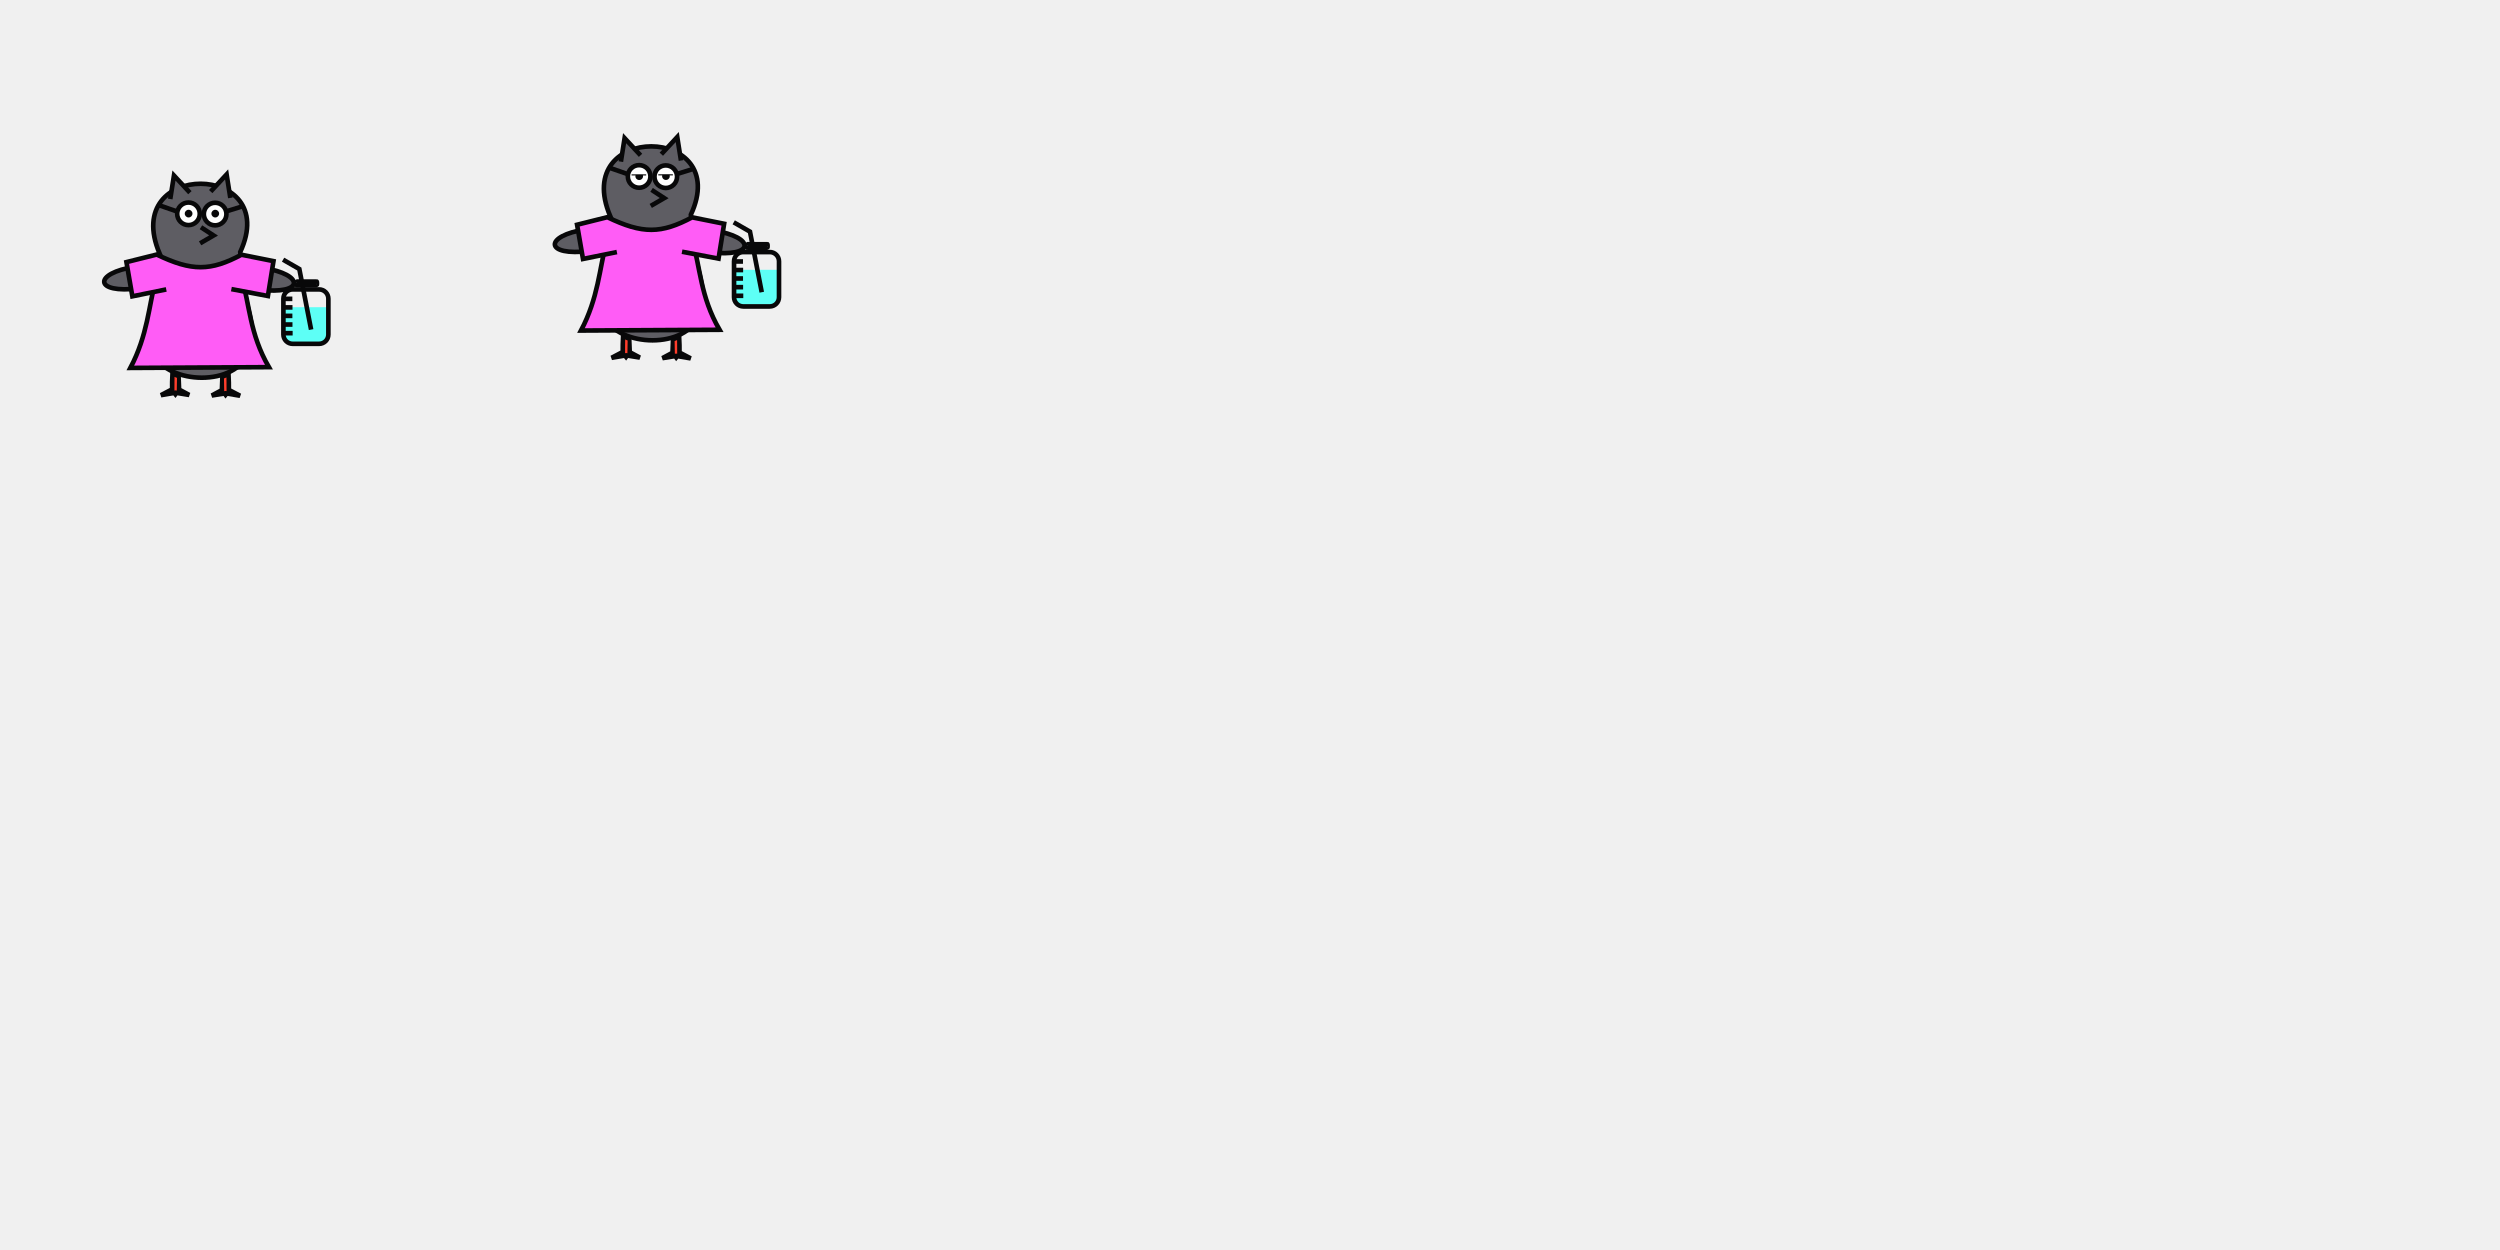
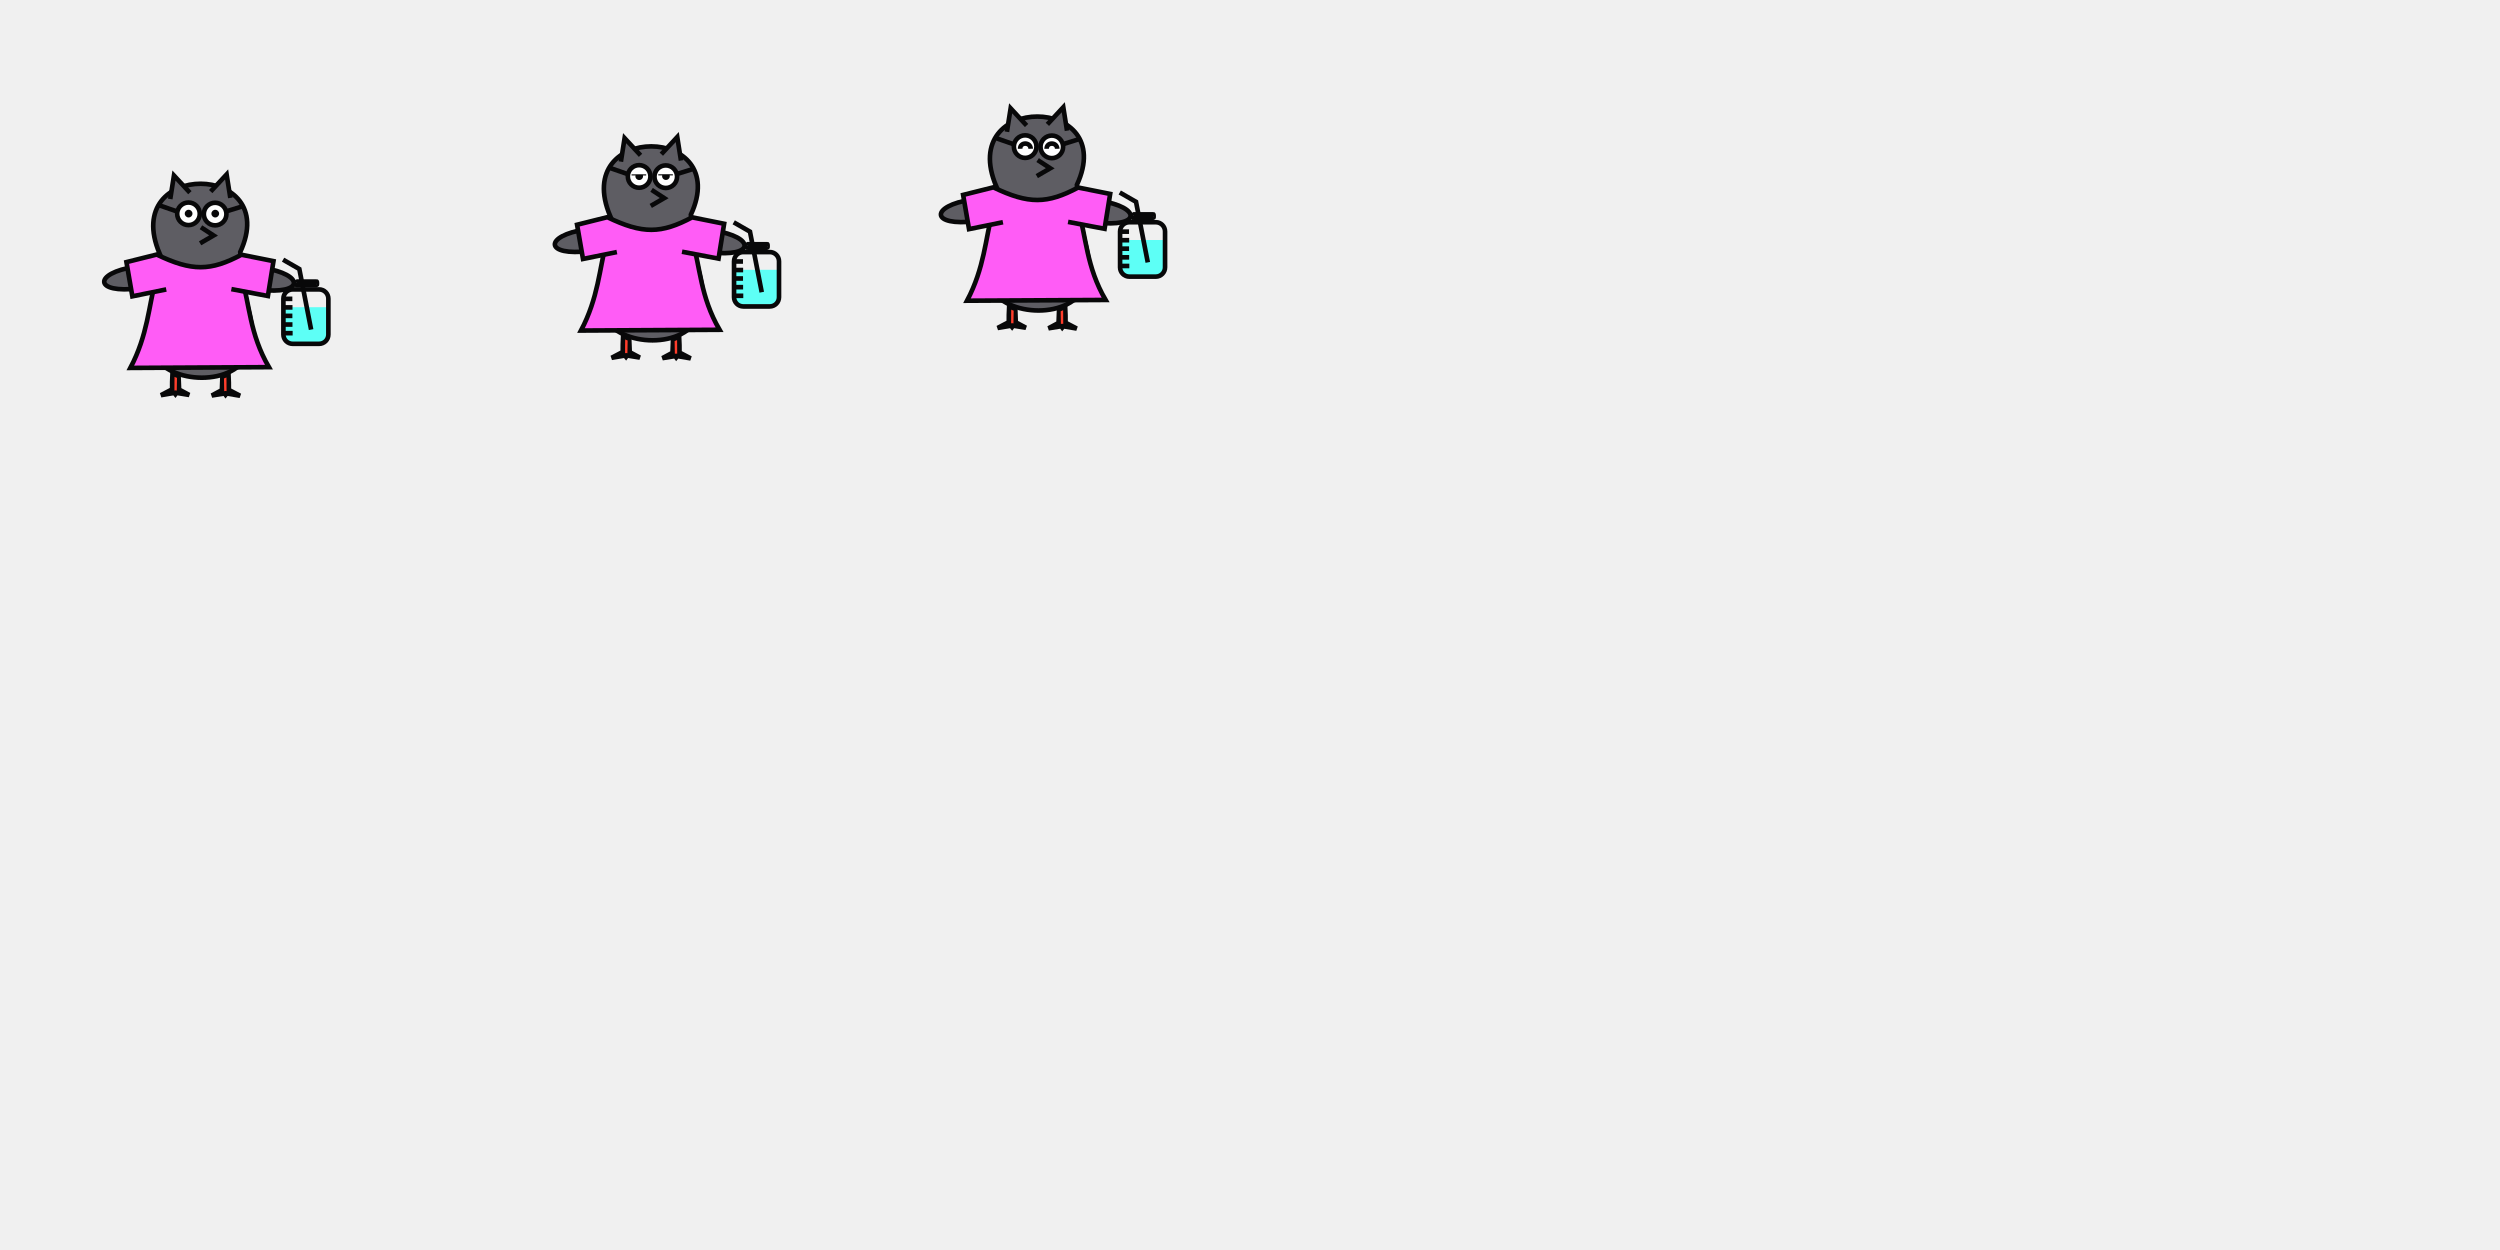
<svg xmlns="http://www.w3.org/2000/svg" xmlns:xlink="http://www.w3.org/1999/xlink" width="6480" height="3240" viewBox="0 0 540 270" version="1.1" id="svg1">
  <defs id="defs1">
    <linearGradient id="swatch44">
      <stop style="stop-color:#ff80f1;stop-opacity:1;" offset="0" id="stop44" />
    </linearGradient>
    <linearGradient id="swatch43">
      <stop style="stop-color:#ff80f1;stop-opacity:1;" offset="0" id="stop43" />
    </linearGradient>
    <pattern xlink:href="#pattern12" preserveAspectRatio="xMidYMid" id="pattern15" patternTransform="translate(-4.2089842e-6,-2.1347655e-5)" />
    <pattern xlink:href="#pattern11" preserveAspectRatio="xMidYMid" id="pattern13" patternTransform="translate(-4.2089842e-6,-1.1347656e-5)" />
    <pattern patternUnits="userSpaceOnUse" width="145.163" height="23.961" patternTransform="translate(194.6471,528.9346)" preserveAspectRatio="xMidYMid" id="pattern11">
      <rect style="fill:#ffffff;stroke:#6002ee;stroke-width:12;stroke-dasharray:none" id="rect11-6" width="133.163" height="11.961" x="6" y="6" rx="18" />
    </pattern>
    <pattern patternUnits="userSpaceOnUse" width="145.163" height="23.961" patternTransform="translate(194.6471,528.9346)" preserveAspectRatio="xMidYMid" id="pattern12">
      <rect style="fill:url(#pattern13);stroke:none" width="145.163" height="23.961" x="0" y="0" id="rect12" />
    </pattern>
    <pattern patternUnits="userSpaceOnUse" width="145.163" height="23.961" patternTransform="translate(194.6471,528.9346)" preserveAspectRatio="xMidYMid" id="pattern14">
      <rect style="fill:url(#pattern15);stroke:none" width="145.163" height="23.961" x="0" y="0" id="rect13" />
    </pattern>
  </defs>
  <g id="layer1">
-     <g id="g1">
-       <path style="fill:#5e5d63;fill-opacity:1;fill-rule:nonzero;stroke:#080809;stroke-width:1;stroke-dasharray:none;stroke-opacity:1" d="m 29.225,57.6 c -9.126,1.398 -9.044,5.92 0.822,4.686" id="path94" />
-       <path style="fill:#5e5d63;fill-opacity:1;fill-rule:nonzero;stroke:#080809;stroke-width:1;stroke-dasharray:none;stroke-opacity:1" d="m 56.768,57.864 c 9.126,1.398 9.044,5.92 -0.822,4.686" id="path94-8" />
-       <path style="fill:#ff3d2b;fill-opacity:1;stroke:#080809;stroke-width:1;stroke-dasharray:none;stroke-opacity:1" d="m 37.212,80.666 c -0.029,0.261 -0.035,3.427 -0.035,3.427 l -2.412,1.264 2.888,-0.488 0.234,0.286 0.221,-0.294 2.757,0.446 -2.181,-1.169 c 0,0 0.022,-2.829 0.004,-2.868 z" id="path7-8-7" />
-       <path style="fill:#ff3d2b;fill-opacity:1;stroke:#080809;stroke-width:1;stroke-dasharray:none;stroke-opacity:1" d="m 49.398,80.789 c 0.029,0.261 0.035,3.427 0.035,3.427 l 2.412,1.264 -2.888,-0.488 -0.234,0.286 -0.221,-0.294 -2.757,0.446 2.181,-1.169 c 0,0 -0.022,-2.829 -0.004,-2.867 z" id="path7-8-0" />
-       <path style="fill:#5e5d63;fill-opacity:1;fill-rule:nonzero;stroke:#080809;stroke-width:1;stroke-dasharray:none;stroke-opacity:1" d="m 34.476,54.78 c -8.635,-20.272 26.485,-19.853 17.41,-0.338 0.626,13.31 4.077,15.272 1.904,21.436 -2.762,7.836 -17.563,7.144 -20.451,0.707 -3.508,-7.819 0.414,-8.51 1.136,-21.805 z" id="path88" />
-       <path style="fill:#5e5d63;fill-opacity:1;fill-rule:nonzero;stroke:#080809;stroke-width:1;stroke-dasharray:none;stroke-opacity:1" d="m 43.403,49.087 2.73,1.774 -2.913,1.692" id="path89" />
-       <path style="fill:#5e5d63;fill-opacity:1;fill-rule:nonzero;stroke:#080809;stroke-width:1;stroke-dasharray:none;stroke-opacity:1" d="m 36.773,42.991 0.802,-5.078 3.441,3.708" id="path90" />
-       <path style="fill:#5e5d63;fill-opacity:1;fill-rule:nonzero;stroke:#080809;stroke-width:1;stroke-dasharray:none;stroke-opacity:1" d="m 49.751,42.75 -0.802,-5.078 -3.441,3.708" id="path90-2" />
-       <circle style="fill:#ffffff;fill-opacity:1;fill-rule:nonzero;stroke:#080809;stroke-width:1;stroke-dasharray:none;stroke-opacity:1" id="path91" cx="40.712" cy="46.183" r="2.441" />
-       <circle style="fill:#ffffff;fill-opacity:1;fill-rule:nonzero;stroke:#080809;stroke-width:1;stroke-dasharray:none;stroke-opacity:1" id="path91-2" cx="46.468" cy="46.237" r="2.441" />
-       <circle style="fill:#080809;fill-opacity:1;stroke:none;stroke-width:3.975;stroke-dasharray:none;stroke-opacity:1" id="path9-5-7-6-7-6-0-4-3" cx="40.739" cy="46.14" r="0.833" />
-       <circle style="fill:#080809;fill-opacity:1;stroke:none;stroke-width:3.975;stroke-dasharray:none;stroke-opacity:1" id="path9-5-7-6-7-6-0-4-3-2" cx="46.496" cy="46.142" r="0.833" />
-       <path style="fill:#ff5cf6;fill-opacity:1;fill-rule:nonzero;stroke:#080809;stroke-width:1;stroke-dasharray:none;stroke-opacity:1" d="m 33.665,60.313 c -1.548,5.808 -1.762,12.07 -5.509,19.157 l 29.928,-0.164 c -4.201,-7.239 -4.12,-13.488 -6.002,-19.815 z" id="path93" />
-       <path style="fill:#ff5cf6;fill-opacity:1;fill-rule:nonzero;stroke:#080809;stroke-width:1;stroke-dasharray:none;stroke-opacity:1" d="m 35.908,62.515 -7.319,1.492 -1.279,-7.39 6.538,-1.634 c 7.639,3.684 11.63,3.586 18.311,0.038 l 6.915,1.384 -1.208,7.532 -7.888,-1.492" id="path92" />
-       <path style="fill:#ff6d00;fill-opacity:1;fill-rule:nonzero;stroke:#080809;stroke-width:1;stroke-dasharray:none;stroke-opacity:1" d="m 38.219,45.675 -4.156,-1.448" id="path95" />
-       <path style="fill:#ff6d00;fill-opacity:1;fill-rule:nonzero;stroke:#080809;stroke-width:1;stroke-dasharray:none;stroke-opacity:1" d="m 48.799,45.675 3.464,-1.071" id="path96" />
-       <rect style="fill:#5dfff6;fill-opacity:1;fill-rule:nonzero;stroke:none;stroke-width:1;stroke-dasharray:none;stroke-opacity:1" id="rect97" width="9.072" height="7.56" x="61.54" y="66.355" rx="0.05" ry="0.318" />
-       <rect style="fill:none;fill-opacity:1;fill-rule:nonzero;stroke:#080809;stroke-width:1;stroke-dasharray:none;stroke-opacity:1" id="rect96" width="9.714" height="11.752" x="61.213" y="62.515" rx="2" ry="2" />
-       <rect style="fill:none;fill-opacity:1;fill-rule:nonzero;stroke:#080809;stroke-width:1;stroke-dasharray:none;stroke-opacity:1" id="rect98" width="4.457" height="0.756" x="64.007" y="60.824" rx="0.05" ry="0.318" />
-       <path style="fill:none;fill-opacity:1;fill-rule:nonzero;stroke:#080809;stroke-width:1;stroke-dasharray:none;stroke-opacity:1" d="m 61.142,71.966 h 2.069" id="path98" />
-       <path style="fill:none;fill-opacity:1;fill-rule:nonzero;stroke:#080809;stroke-width:1;stroke-dasharray:none;stroke-opacity:1" d="m 61.105,70.099 h 2.069" id="path98-5" />
-       <path style="fill:none;fill-opacity:1;fill-rule:nonzero;stroke:#080809;stroke-width:1;stroke-dasharray:none;stroke-opacity:1" d="m 61.086,68.228 h 2.069" id="path98-7" />
-       <path style="fill:none;fill-opacity:1;fill-rule:nonzero;stroke:#080809;stroke-width:1;stroke-dasharray:none;stroke-opacity:1" d="m 61.109,66.4 h 2.069" id="path98-3" />
-       <path style="fill:none;fill-opacity:1;fill-rule:nonzero;stroke:#080809;stroke-width:1;stroke-dasharray:none;stroke-opacity:1" d="m 61.079,64.552 h 2.069" id="path98-6" />
-       <path style="fill:none;fill-opacity:1;fill-rule:nonzero;stroke:#080809;stroke-width:1;stroke-dasharray:none;stroke-opacity:1" d="m 67.199,71.194 -2.542,-13.083 -3.514,-2.018" id="path99" />
+     <g id="g2-5" transform="translate(180.7232,-14.51554)">
+       <path style="fill:#5e5d63;fill-opacity:1;fill-rule:nonzero;stroke:#080809;stroke-width:1;stroke-dasharray:none;stroke-opacity:1" d="m 29.225,57.6 c -9.126,1.398 -9.044,5.92 0.822,4.686" id="path94-89" />
+       <path style="fill:#5e5d63;fill-opacity:1;fill-rule:nonzero;stroke:#080809;stroke-width:1;stroke-dasharray:none;stroke-opacity:1" d="m 56.768,57.864 c 9.126,1.398 9.044,5.92 -0.822,4.686" id="path94-8-6" />
+       <path style="fill:#ff3d2b;fill-opacity:1;stroke:#080809;stroke-width:1;stroke-dasharray:none;stroke-opacity:1" d="m 37.212,80.666 c -0.029,0.261 -0.035,3.427 -0.035,3.427 l -2.412,1.264 2.888,-0.488 0.234,0.286 0.221,-0.294 2.757,0.446 -2.181,-1.169 c 0,0 0.022,-2.829 0.004,-2.868 z" id="path7-8-7-0" />
+       <path style="fill:#ff3d2b;fill-opacity:1;stroke:#080809;stroke-width:1;stroke-dasharray:none;stroke-opacity:1" d="m 49.398,80.789 c 0.029,0.261 0.035,3.427 0.035,3.427 l 2.412,1.264 -2.888,-0.488 -0.234,0.286 -0.221,-0.294 -2.757,0.446 2.181,-1.169 c 0,0 -0.022,-2.829 -0.004,-2.867 z" id="path7-8-0-4" />
+       <path style="fill:#5e5d63;fill-opacity:1;fill-rule:nonzero;stroke:#080809;stroke-width:1;stroke-dasharray:none;stroke-opacity:1" d="m 34.476,54.78 c -8.635,-20.272 26.485,-19.853 17.41,-0.338 0.626,13.31 4.077,15.272 1.904,21.436 -2.762,7.836 -17.563,7.144 -20.451,0.707 -3.508,-7.819 0.414,-8.51 1.136,-21.805 z" id="path88-2" />
+       <path style="fill:#5e5d63;fill-opacity:1;fill-rule:nonzero;stroke:#080809;stroke-width:1;stroke-dasharray:none;stroke-opacity:1" d="m 43.403,49.087 2.73,1.774 -2.913,1.692" id="path89-3" />
+       <path style="fill:#5e5d63;fill-opacity:1;fill-rule:nonzero;stroke:#080809;stroke-width:1;stroke-dasharray:none;stroke-opacity:1" d="m 36.773,42.991 0.802,-5.078 3.441,3.708" id="path90-3" />
+       <path style="fill:#5e5d63;fill-opacity:1;fill-rule:nonzero;stroke:#080809;stroke-width:1;stroke-dasharray:none;stroke-opacity:1" d="m 49.751,42.75 -0.802,-5.078 -3.441,3.708" id="path90-2-7" />
+       <circle style="fill:#ffffff;fill-opacity:1;fill-rule:nonzero;stroke:#080809;stroke-width:1;stroke-dasharray:none;stroke-opacity:1" id="path91-0" cx="40.712" cy="46.183" r="2.441" />
+       <circle style="fill:#ffffff;fill-opacity:1;fill-rule:nonzero;stroke:#080809;stroke-width:1;stroke-dasharray:none;stroke-opacity:1" id="path91-2-0" cx="46.468" cy="46.237" r="2.441" />
+       <path style="display:inline;fill:none;fill-opacity:1;stroke:#080809;stroke-width:1;stroke-dasharray:none;stroke-opacity:1" d="m 41.902,46.649 c -0.012,-1.478 -2.311,-1.508 -2.275,0.004" id="path32-7" />
+       <path style="display:inline;fill:none;fill-opacity:1;stroke:#080809;stroke-width:1;stroke-dasharray:none;stroke-opacity:1" d="m 47.631,46.651 c -0.012,-1.478 -2.311,-1.508 -2.275,0.004" id="path32-7-3" />
+       <path style="fill:#ff5cf6;fill-opacity:1;fill-rule:nonzero;stroke:#080809;stroke-width:1;stroke-dasharray:none;stroke-opacity:1" d="m 33.665,60.313 c -1.548,5.808 -1.762,12.07 -5.509,19.157 l 29.928,-0.164 c -4.201,-7.239 -4.12,-13.488 -6.002,-19.815 z" id="path93-30" />
+       <path style="fill:#ff5cf6;fill-opacity:1;fill-rule:nonzero;stroke:#080809;stroke-width:1;stroke-dasharray:none;stroke-opacity:1" d="m 35.908,62.515 -7.319,1.492 -1.279,-7.39 6.538,-1.634 c 7.639,3.684 11.63,3.586 18.311,0.038 l 6.915,1.384 -1.208,7.532 -7.888,-1.492" id="path92-0" />
+       <path style="fill:#ff6d00;fill-opacity:1;fill-rule:nonzero;stroke:#080809;stroke-width:1;stroke-dasharray:none;stroke-opacity:1" d="m 38.219,45.675 -4.156,-1.448" id="path95-38" />
+       <path style="fill:#ff6d00;fill-opacity:1;fill-rule:nonzero;stroke:#080809;stroke-width:1;stroke-dasharray:none;stroke-opacity:1" d="m 48.799,45.675 3.464,-1.071" id="path96-3" />
+       <rect style="fill:#5dfff6;fill-opacity:1;fill-rule:nonzero;stroke:none;stroke-width:1;stroke-dasharray:none;stroke-opacity:1" id="rect97-6" width="9.072" height="7.56" x="61.54" y="66.355" rx="0.05" ry="0.318" />
+       <rect style="fill:none;fill-opacity:1;fill-rule:nonzero;stroke:#080809;stroke-width:1;stroke-dasharray:none;stroke-opacity:1" id="rect96-0" width="9.714" height="11.752" x="61.213" y="62.515" rx="2" ry="2" />
+       <rect style="fill:none;fill-opacity:1;fill-rule:nonzero;stroke:#080809;stroke-width:1;stroke-dasharray:none;stroke-opacity:1" id="rect98-4" width="4.457" height="0.756" x="64.007" y="60.824" rx="0.05" ry="0.318" />
+       <path style="fill:none;fill-opacity:1;fill-rule:nonzero;stroke:#080809;stroke-width:1;stroke-dasharray:none;stroke-opacity:1" d="m 61.142,71.966 h 2.069" id="path98-0" />
+       <path style="fill:none;fill-opacity:1;fill-rule:nonzero;stroke:#080809;stroke-width:1;stroke-dasharray:none;stroke-opacity:1" d="m 61.105,70.099 h 2.069" id="path98-5-9" />
+       <path style="fill:none;fill-opacity:1;fill-rule:nonzero;stroke:#080809;stroke-width:1;stroke-dasharray:none;stroke-opacity:1" d="m 61.086,68.228 h 2.069" id="path98-7-2" />
+       <path style="fill:none;fill-opacity:1;fill-rule:nonzero;stroke:#080809;stroke-width:1;stroke-dasharray:none;stroke-opacity:1" d="m 61.109,66.4 h 2.069" id="path98-3-4" />
+       <path style="fill:none;fill-opacity:1;fill-rule:nonzero;stroke:#080809;stroke-width:1;stroke-dasharray:none;stroke-opacity:1" d="m 61.079,64.552 h 2.069" id="path98-6-9" />
+       <path style="fill:none;fill-opacity:1;fill-rule:nonzero;stroke:#080809;stroke-width:1;stroke-dasharray:none;stroke-opacity:1" d="m 67.199,71.194 -2.542,-13.083 -3.514,-2.018" id="path99-2" />
    </g>
    <g id="g2" transform="translate(97.3384,-8.072097)">
      <path style="fill:#5e5d63;fill-opacity:1;fill-rule:nonzero;stroke:#080809;stroke-width:1;stroke-dasharray:none;stroke-opacity:1" d="m 29.225,57.6 c -9.126,1.398 -9.044,5.92 0.822,4.686" id="path94-1" />
      <path style="fill:#5e5d63;fill-opacity:1;fill-rule:nonzero;stroke:#080809;stroke-width:1;stroke-dasharray:none;stroke-opacity:1" d="m 56.768,57.864 c 9.126,1.398 9.044,5.92 -0.822,4.686" id="path94-8-2" />
      <path style="fill:#ff3d2b;fill-opacity:1;stroke:#080809;stroke-width:1;stroke-dasharray:none;stroke-opacity:1" d="m 37.212,80.666 c -0.029,0.261 -0.035,3.427 -0.035,3.427 l -2.412,1.264 2.888,-0.488 0.234,0.286 0.221,-0.294 2.757,0.446 -2.181,-1.169 c 0,0 0.022,-2.829 0.004,-2.868 z" id="path7-8-7-1" />
      <path style="fill:#ff3d2b;fill-opacity:1;stroke:#080809;stroke-width:1;stroke-dasharray:none;stroke-opacity:1" d="m 49.398,80.789 c 0.029,0.261 0.035,3.427 0.035,3.427 l 2.412,1.264 -2.888,-0.488 -0.234,0.286 -0.221,-0.294 -2.757,0.446 2.181,-1.169 c 0,0 -0.022,-2.829 -0.004,-2.867 z" id="path7-8-0-3" />
      <path style="fill:#5e5d63;fill-opacity:1;fill-rule:nonzero;stroke:#080809;stroke-width:1;stroke-dasharray:none;stroke-opacity:1" d="m 34.476,54.78 c -8.635,-20.272 26.485,-19.853 17.41,-0.338 0.626,13.31 4.077,15.272 1.904,21.436 -2.762,7.836 -17.563,7.144 -20.451,0.707 -3.508,-7.819 0.414,-8.51 1.136,-21.805 z" id="path88-6" />
      <path style="fill:#5e5d63;fill-opacity:1;fill-rule:nonzero;stroke:#080809;stroke-width:1;stroke-dasharray:none;stroke-opacity:1" d="m 43.403,49.087 2.73,1.774 -2.913,1.692" id="path89-5" />
      <path style="fill:#5e5d63;fill-opacity:1;fill-rule:nonzero;stroke:#080809;stroke-width:1;stroke-dasharray:none;stroke-opacity:1" d="m 36.773,42.991 0.802,-5.078 3.441,3.708" id="path90-7" />
      <path style="fill:#5e5d63;fill-opacity:1;fill-rule:nonzero;stroke:#080809;stroke-width:1;stroke-dasharray:none;stroke-opacity:1" d="m 49.751,42.75 -0.802,-5.078 -3.441,3.708" id="path90-2-3" />
      <circle style="fill:#ffffff;fill-opacity:1;fill-rule:nonzero;stroke:#080809;stroke-width:1;stroke-dasharray:none;stroke-opacity:1" id="path91-6" cx="40.712" cy="46.183" r="2.441" />
      <circle style="fill:#ffffff;fill-opacity:1;fill-rule:nonzero;stroke:#080809;stroke-width:1;stroke-dasharray:none;stroke-opacity:1" id="path91-2-3" cx="46.468" cy="46.237" r="2.441" />
      <path style="fill:#ff5cf6;fill-opacity:1;fill-rule:nonzero;stroke:#080809;stroke-width:1;stroke-dasharray:none;stroke-opacity:1" d="m 33.665,60.313 c -1.548,5.808 -1.762,12.07 -5.509,19.157 l 29.928,-0.164 c -4.201,-7.239 -4.12,-13.488 -6.002,-19.815 z" id="path93-3" />
      <path style="fill:#ff5cf6;fill-opacity:1;fill-rule:nonzero;stroke:#080809;stroke-width:1;stroke-dasharray:none;stroke-opacity:1" d="m 35.908,62.515 -7.319,1.492 -1.279,-7.39 6.538,-1.634 c 7.639,3.684 11.63,3.586 18.311,0.038 l 6.915,1.384 -1.208,7.532 -7.888,-1.492" id="path92-7" />
      <path style="fill:#ff6d00;fill-opacity:1;fill-rule:nonzero;stroke:#080809;stroke-width:1;stroke-dasharray:none;stroke-opacity:1" d="m 38.219,45.675 -4.156,-1.448" id="path95-3" />
      <path style="fill:#ff6d00;fill-opacity:1;fill-rule:nonzero;stroke:#080809;stroke-width:1;stroke-dasharray:none;stroke-opacity:1" d="m 48.799,45.675 3.464,-1.071" id="path96-5" />
      <rect style="fill:#5dfff6;fill-opacity:1;fill-rule:nonzero;stroke:none;stroke-width:1;stroke-dasharray:none;stroke-opacity:1" id="rect97-9" width="9.072" height="7.56" x="61.54" y="66.355" rx="0.05" ry="0.318" />
      <rect style="fill:none;fill-opacity:1;fill-rule:nonzero;stroke:#080809;stroke-width:1;stroke-dasharray:none;stroke-opacity:1" id="rect96-1" width="9.714" height="11.752" x="61.213" y="62.515" rx="2" ry="2" />
      <rect style="fill:none;fill-opacity:1;fill-rule:nonzero;stroke:#080809;stroke-width:1;stroke-dasharray:none;stroke-opacity:1" id="rect98-8" width="4.457" height="0.756" x="64.007" y="60.824" rx="0.05" ry="0.318" />
      <path style="fill:none;fill-opacity:1;fill-rule:nonzero;stroke:#080809;stroke-width:1;stroke-dasharray:none;stroke-opacity:1" d="m 61.142,71.966 h 2.069" id="path98-4" />
      <path style="display:inline;fill:#080809;fill-opacity:1;stroke:none;stroke-width:3.975;stroke-dasharray:none;stroke-opacity:1" id="path9-5-7-5-7-6-8" d="m 139.012,37.198 a 0.833,0.833 0 0 1 -0.285,0.953 0.833,0.833 0 0 1 -0.995,0 0.833,0.833 0 0 1 -0.285,-0.953 z" transform="rotate(0.2387225,-1985.976,-23358.123)" />
      <path style="display:inline;fill:#080809;fill-opacity:1;stroke:#080809;stroke-width:0.25;stroke-linecap:butt;stroke-dasharray:none;stroke-opacity:1" d="m 136.416,37.778 3.156,-6.74e-4" id="path18-6-3-2" transform="translate(-97.3384,8.072097)" />
      <path style="display:inline;fill:#080809;fill-opacity:1;stroke:none;stroke-width:3.975;stroke-dasharray:none;stroke-opacity:1" id="path9-5-7-5-7-6-8-0" d="m 144.782,37.159 a 0.833,0.833 0 0 1 -0.285,0.953 0.833,0.833 0 0 1 -0.995,0 0.833,0.833 0 0 1 -0.285,-0.953 z" transform="rotate(0.2387225,-1985.976,-23358.123)" />
      <path style="display:inline;fill:#080809;fill-opacity:1;stroke:#080809;stroke-width:0.25;stroke-linecap:butt;stroke-dasharray:none;stroke-opacity:1" d="m 142.186,37.763 3.156,-6.74e-4" id="path18-6-3-2-0" transform="translate(-97.3384,8.072097)" />
      <path style="fill:none;fill-opacity:1;fill-rule:nonzero;stroke:#080809;stroke-width:1;stroke-dasharray:none;stroke-opacity:1" d="m 61.105,70.099 h 2.069" id="path98-5-0" />
      <path style="fill:none;fill-opacity:1;fill-rule:nonzero;stroke:#080809;stroke-width:1;stroke-dasharray:none;stroke-opacity:1" d="m 61.086,68.228 h 2.069" id="path98-7-8" />
      <path style="fill:none;fill-opacity:1;fill-rule:nonzero;stroke:#080809;stroke-width:1;stroke-dasharray:none;stroke-opacity:1" d="m 61.109,66.4 h 2.069" id="path98-3-9" />
      <path style="fill:none;fill-opacity:1;fill-rule:nonzero;stroke:#080809;stroke-width:1;stroke-dasharray:none;stroke-opacity:1" d="m 61.079,64.552 h 2.069" id="path98-6-5" />
      <path style="fill:none;fill-opacity:1;fill-rule:nonzero;stroke:#080809;stroke-width:1;stroke-dasharray:none;stroke-opacity:1" d="m 67.199,71.194 -2.542,-13.083 -3.514,-2.018" id="path99-8" />
    </g>
+     <g id="g1">
+       <path style="fill:#5e5d63;fill-opacity:1;fill-rule:nonzero;stroke:#080809;stroke-width:1;stroke-dasharray:none;stroke-opacity:1" d="m 29.225,57.6 c -9.126,1.398 -9.044,5.92 0.822,4.686" id="path94" />
+       <path style="fill:#5e5d63;fill-opacity:1;fill-rule:nonzero;stroke:#080809;stroke-width:1;stroke-dasharray:none;stroke-opacity:1" d="m 56.768,57.864 c 9.126,1.398 9.044,5.92 -0.822,4.686" id="path94-8" />
+       <path style="fill:#ff3d2b;fill-opacity:1;stroke:#080809;stroke-width:1;stroke-dasharray:none;stroke-opacity:1" d="m 37.212,80.666 c -0.029,0.261 -0.035,3.427 -0.035,3.427 l -2.412,1.264 2.888,-0.488 0.234,0.286 0.221,-0.294 2.757,0.446 -2.181,-1.169 c 0,0 0.022,-2.829 0.004,-2.868 z" id="path7-8-7" />
+       <path style="fill:#ff3d2b;fill-opacity:1;stroke:#080809;stroke-width:1;stroke-dasharray:none;stroke-opacity:1" d="m 49.398,80.789 c 0.029,0.261 0.035,3.427 0.035,3.427 l 2.412,1.264 -2.888,-0.488 -0.234,0.286 -0.221,-0.294 -2.757,0.446 2.181,-1.169 c 0,0 -0.022,-2.829 -0.004,-2.867 z" id="path7-8-0" />
+       <path style="fill:#5e5d63;fill-opacity:1;fill-rule:nonzero;stroke:#080809;stroke-width:1;stroke-dasharray:none;stroke-opacity:1" d="m 34.476,54.78 c -8.635,-20.272 26.485,-19.853 17.41,-0.338 0.626,13.31 4.077,15.272 1.904,21.436 -2.762,7.836 -17.563,7.144 -20.451,0.707 -3.508,-7.819 0.414,-8.51 1.136,-21.805 z" id="path88" />
+       <path style="fill:#5e5d63;fill-opacity:1;fill-rule:nonzero;stroke:#080809;stroke-width:1;stroke-dasharray:none;stroke-opacity:1" d="m 43.403,49.087 2.73,1.774 -2.913,1.692" id="path89" />
+       <path style="fill:#5e5d63;fill-opacity:1;fill-rule:nonzero;stroke:#080809;stroke-width:1;stroke-dasharray:none;stroke-opacity:1" d="m 36.773,42.991 0.802,-5.078 3.441,3.708" id="path90" />
+       <path style="fill:#5e5d63;fill-opacity:1;fill-rule:nonzero;stroke:#080809;stroke-width:1;stroke-dasharray:none;stroke-opacity:1" d="m 49.751,42.75 -0.802,-5.078 -3.441,3.708" id="path90-2" />
+       <circle style="fill:#ffffff;fill-opacity:1;fill-rule:nonzero;stroke:#080809;stroke-width:1;stroke-dasharray:none;stroke-opacity:1" id="path91" cx="40.712" cy="46.183" r="2.441" />
+       <circle style="fill:#ffffff;fill-opacity:1;fill-rule:nonzero;stroke:#080809;stroke-width:1;stroke-dasharray:none;stroke-opacity:1" id="path91-2" cx="46.468" cy="46.237" r="2.441" />
+       <circle style="fill:#080809;fill-opacity:1;stroke:none;stroke-width:3.975;stroke-dasharray:none;stroke-opacity:1" id="path9-5-7-6-7-6-0-4-3" cx="40.739" cy="46.14" r="0.833" />
+       <circle style="fill:#080809;fill-opacity:1;stroke:none;stroke-width:3.975;stroke-dasharray:none;stroke-opacity:1" id="path9-5-7-6-7-6-0-4-3-2" cx="46.496" cy="46.142" r="0.833" />
+       <path style="fill:#ff5cf6;fill-opacity:1;fill-rule:nonzero;stroke:#080809;stroke-width:1;stroke-dasharray:none;stroke-opacity:1" d="m 33.665,60.313 c -1.548,5.808 -1.762,12.07 -5.509,19.157 l 29.928,-0.164 c -4.201,-7.239 -4.12,-13.488 -6.002,-19.815 z" id="path93" />
+       <path style="fill:#ff5cf6;fill-opacity:1;fill-rule:nonzero;stroke:#080809;stroke-width:1;stroke-dasharray:none;stroke-opacity:1" d="m 35.908,62.515 -7.319,1.492 -1.279,-7.39 6.538,-1.634 c 7.639,3.684 11.63,3.586 18.311,0.038 l 6.915,1.384 -1.208,7.532 -7.888,-1.492" id="path92" />
+       <path style="fill:#ff6d00;fill-opacity:1;fill-rule:nonzero;stroke:#080809;stroke-width:1;stroke-dasharray:none;stroke-opacity:1" d="m 38.219,45.675 -4.156,-1.448" id="path95" />
+       <path style="fill:#ff6d00;fill-opacity:1;fill-rule:nonzero;stroke:#080809;stroke-width:1;stroke-dasharray:none;stroke-opacity:1" d="m 48.799,45.675 3.464,-1.071" id="path96" />
+       <rect style="fill:#5dfff6;fill-opacity:1;fill-rule:nonzero;stroke:none;stroke-width:1;stroke-dasharray:none;stroke-opacity:1" id="rect97" width="9.072" height="7.56" x="61.54" y="66.355" rx="0.05" ry="0.318" />
+       <rect style="fill:none;fill-opacity:1;fill-rule:nonzero;stroke:#080809;stroke-width:1;stroke-dasharray:none;stroke-opacity:1" id="rect96" width="9.714" height="11.752" x="61.213" y="62.515" rx="2" ry="2" />
+       <rect style="fill:none;fill-opacity:1;fill-rule:nonzero;stroke:#080809;stroke-width:1;stroke-dasharray:none;stroke-opacity:1" id="rect98" width="4.457" height="0.756" x="64.007" y="60.824" rx="0.05" ry="0.318" />
+       <path style="fill:none;fill-opacity:1;fill-rule:nonzero;stroke:#080809;stroke-width:1;stroke-dasharray:none;stroke-opacity:1" d="m 61.142,71.966 h 2.069" id="path98" />
+       <path style="fill:none;fill-opacity:1;fill-rule:nonzero;stroke:#080809;stroke-width:1;stroke-dasharray:none;stroke-opacity:1" d="m 61.105,70.099 h 2.069" id="path98-5" />
+       <path style="fill:none;fill-opacity:1;fill-rule:nonzero;stroke:#080809;stroke-width:1;stroke-dasharray:none;stroke-opacity:1" d="m 61.086,68.228 h 2.069" id="path98-7" />
+       <path style="fill:none;fill-opacity:1;fill-rule:nonzero;stroke:#080809;stroke-width:1;stroke-dasharray:none;stroke-opacity:1" d="m 61.109,66.4 h 2.069" id="path98-3" />
+       <path style="fill:none;fill-opacity:1;fill-rule:nonzero;stroke:#080809;stroke-width:1;stroke-dasharray:none;stroke-opacity:1" d="m 61.079,64.552 h 2.069" id="path98-6" />
+       <path style="fill:none;fill-opacity:1;fill-rule:nonzero;stroke:#080809;stroke-width:1;stroke-dasharray:none;stroke-opacity:1" d="m 67.199,71.194 -2.542,-13.083 -3.514,-2.018" id="path99" />
+     </g>
  </g>
</svg>
